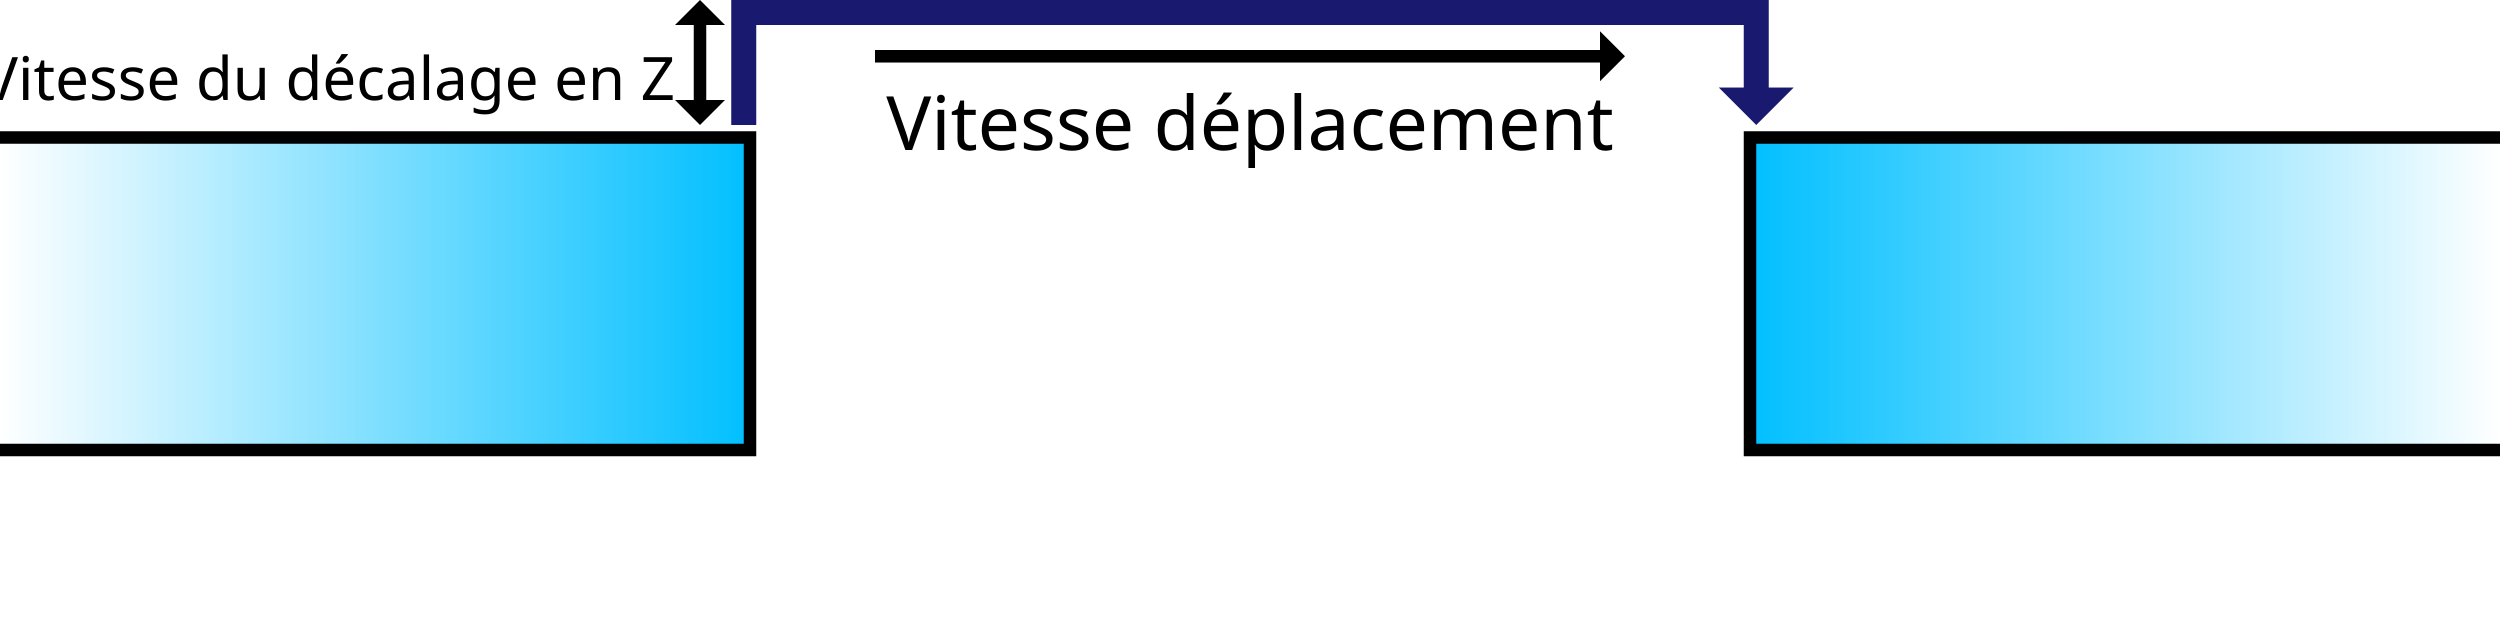
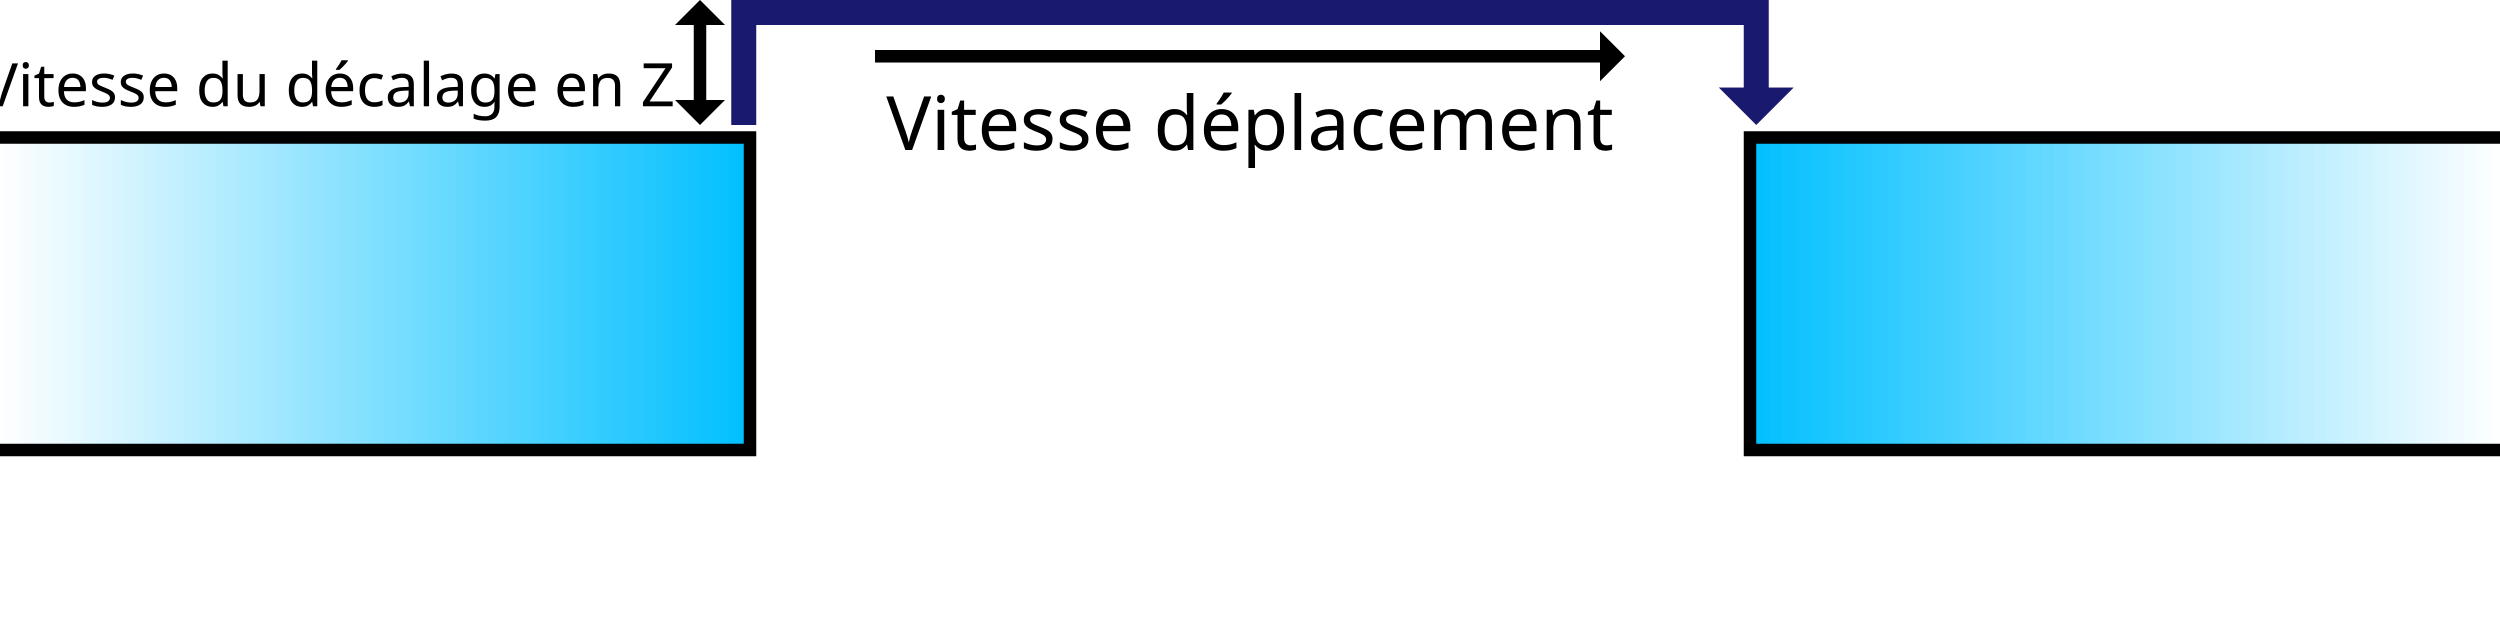
<svg xmlns="http://www.w3.org/2000/svg" width="2000" height="500">
  <defs>
    <linearGradient id="left" x1="0%" y1="0%" x2="100%" y2="0%">
      <stop offset="0%" stop-color="deepskyblue" stop-opacity="0" />
      <stop offset="100%" stop-color="deepskyblue" stop-opacity="1" />
    </linearGradient>
    <linearGradient id="right" x1="0%" y1="0%" x2="100%" y2="0%">
      <stop offset="0%" stop-color="deepskyblue" stop-opacity="1" />
      <stop offset="100%" stop-color="deepskyblue" stop-opacity="0" />
    </linearGradient>
  </defs>
  <g stroke="black" stroke-width="10">
    <g fill="url('#left')">
      <path d="M0,110 h600 v250 h-600" />
    </g>
    <g fill="url('#right')">
      <path d="M2000,110 h-600 v250 h600" />
    </g>
  </g>
  <path d="M585,100 v-100 h830 v70 h20 l-30,30 l-30,-30 h20 v-50 h-790 v80 z" fill="midnightblue" />
  <path d="M560,100 l-20,-20 h15 v-60 h-15 l20,-20 l20,20 h-15 v60 h15 z" />
  <path d="M700,40 h580 v-15 l20,20 l-20,20 v-15 h-580 z" />
  <g font-family="sans-serif" font-size="60px">
    <text x="1000" y="120" text-anchor="middle">Vitesse déplacement</text>
  </g>
  <g font-family="sans-serif" font-size="48px">
-     <text x="540" y="80" text-anchor="end">Vitesse du décalage en Z</text>
+     <text x="540" y="85" text-anchor="end">Vitesse du décalage en Z</text>
  </g>
</svg>
